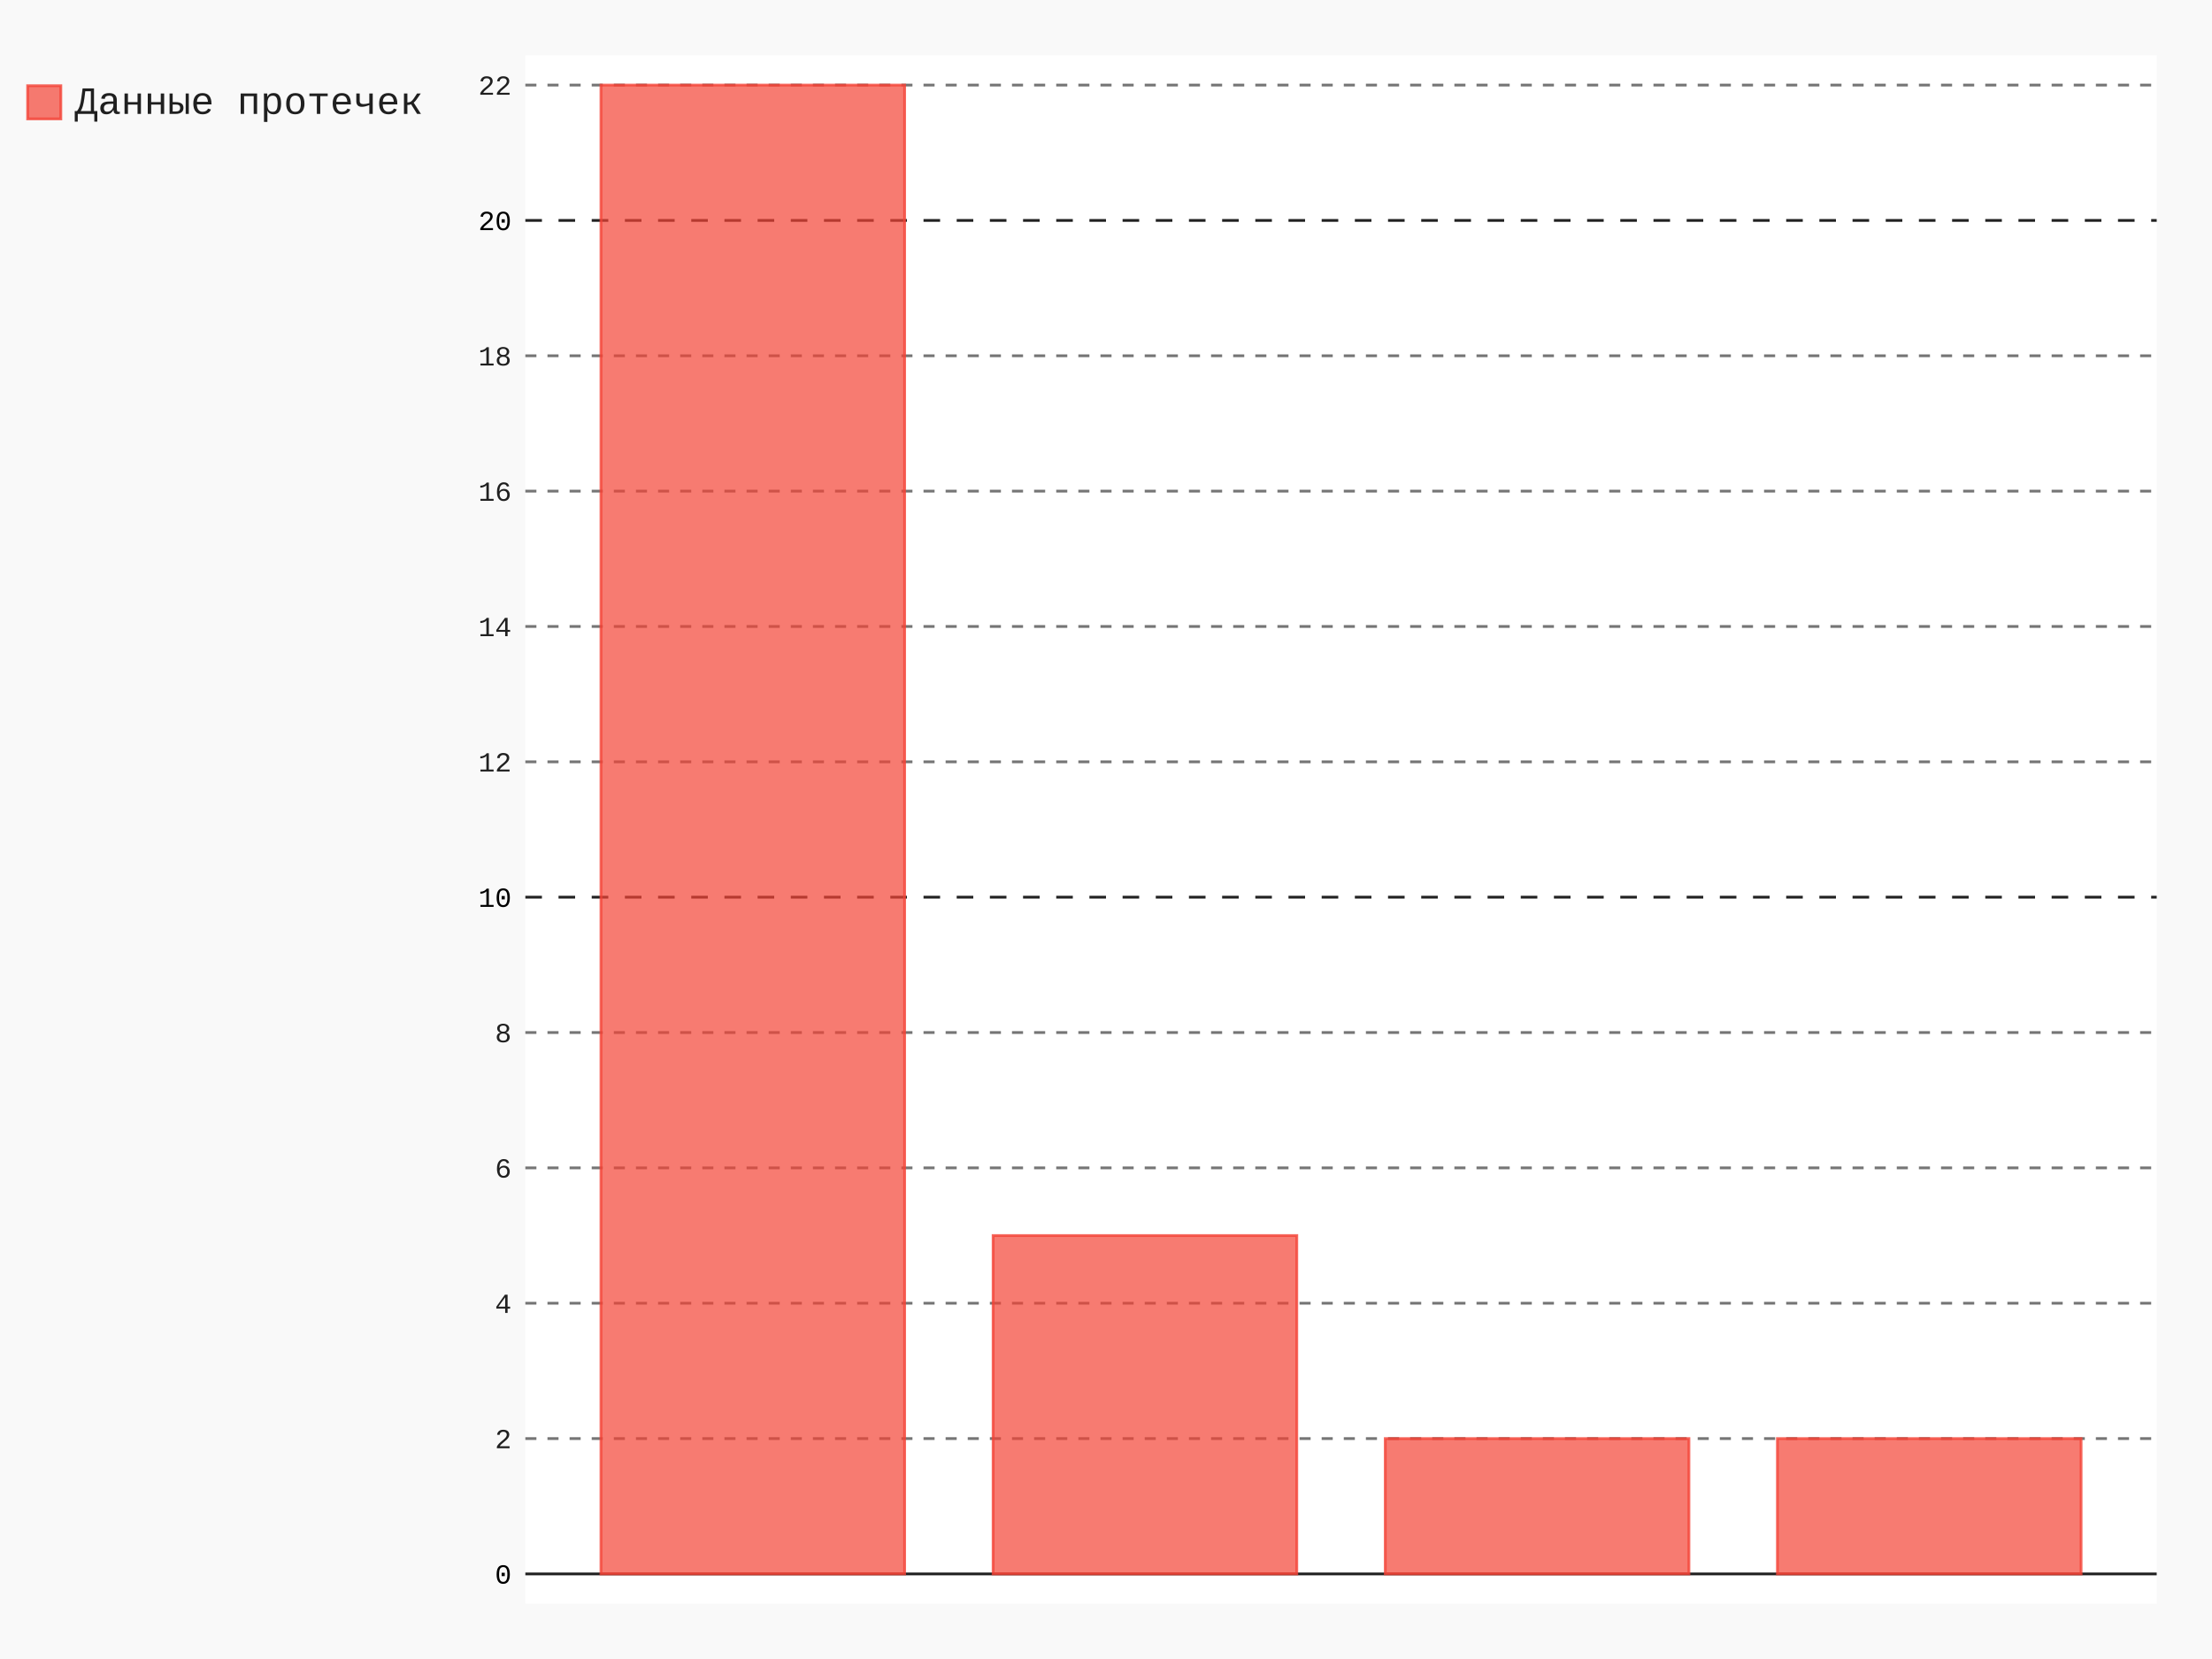
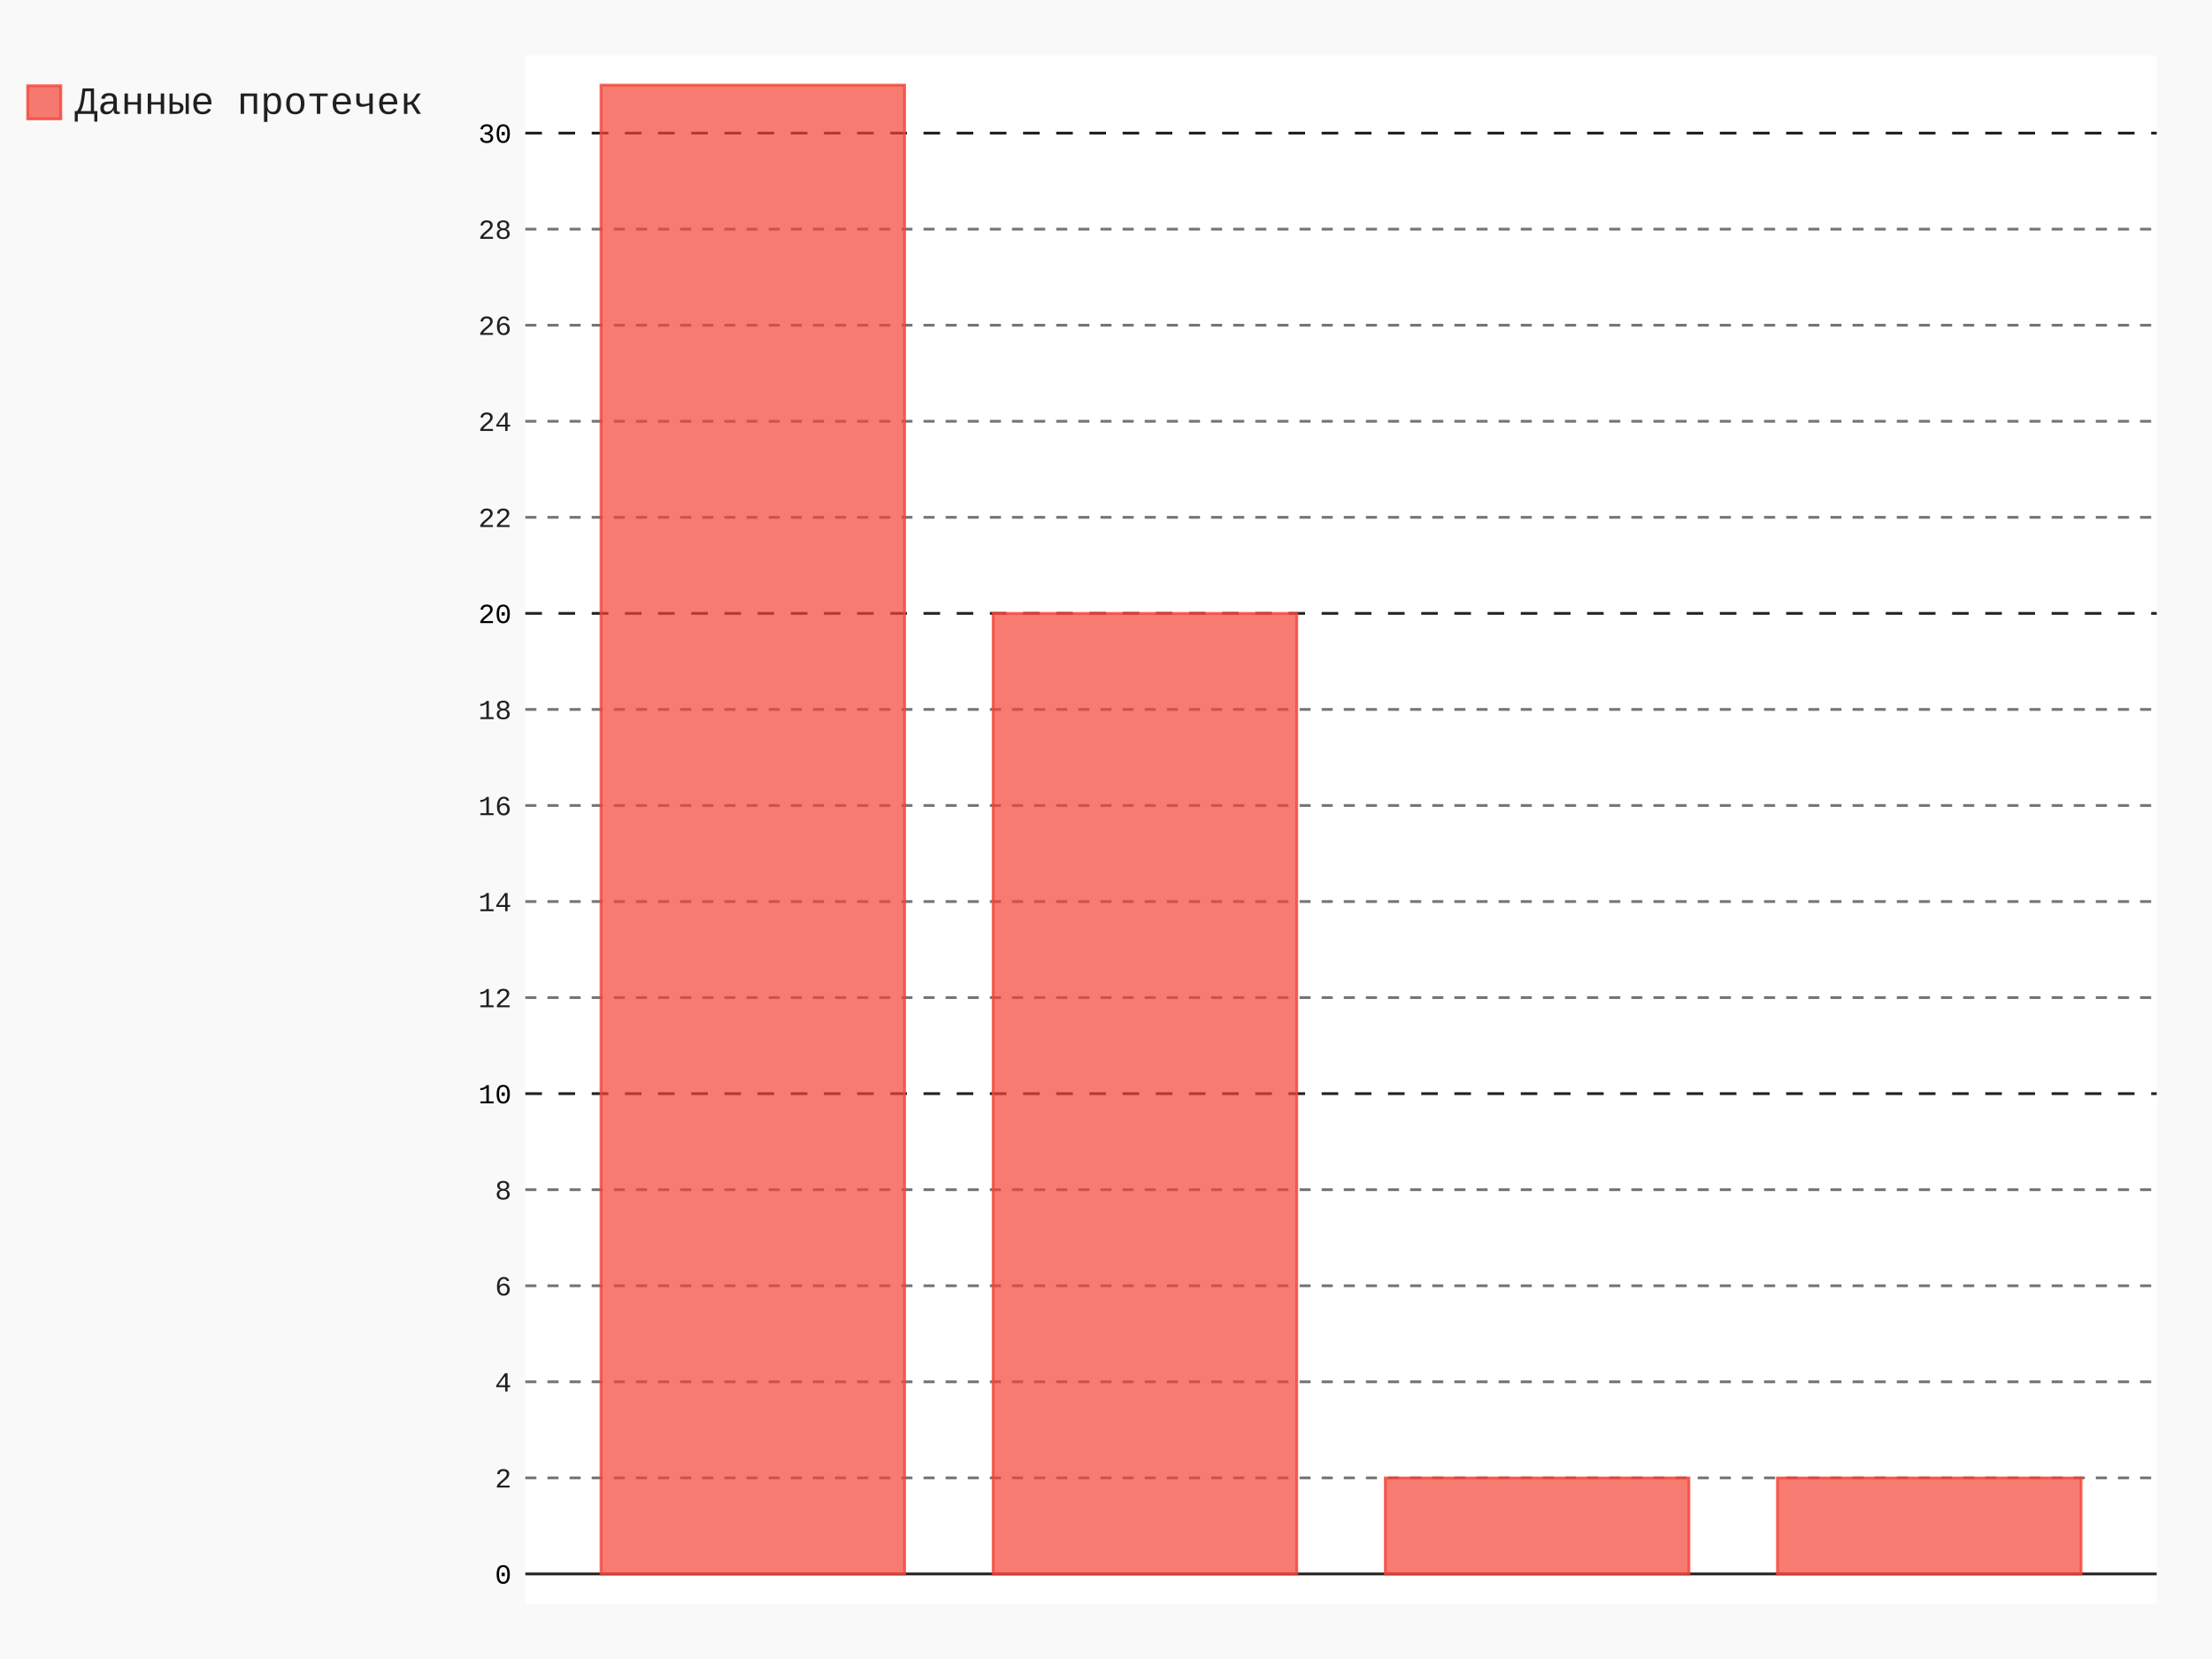
- <svg xmlns="http://www.w3.org/2000/svg" id="chart-1819ff03-fd95-4da6-b805-2a7fd724b83f" class="pygal-chart" viewBox="0 0 800 600">
+ <svg xmlns="http://www.w3.org/2000/svg" id="chart-11449ec1-5b5b-4e83-803f-ec2981e6744f" class="pygal-chart" viewBox="0 0 800 600">
  <defs>
-     <style type="text/css">#chart-1819ff03-fd95-4da6-b805-2a7fd724b83f{-webkit-user-select:none;-webkit-font-smoothing:antialiased;font-family:Consolas,"Liberation Mono",Menlo,Courier,monospace}#chart-1819ff03-fd95-4da6-b805-2a7fd724b83f .title{font-family:Consolas,"Liberation Mono",Menlo,Courier,monospace;font-size:16px}#chart-1819ff03-fd95-4da6-b805-2a7fd724b83f .legends .legend text{font-family:Consolas,"Liberation Mono",Menlo,Courier,monospace;font-size:14px}#chart-1819ff03-fd95-4da6-b805-2a7fd724b83f .axis text{font-family:Consolas,"Liberation Mono",Menlo,Courier,monospace;font-size:10px}#chart-1819ff03-fd95-4da6-b805-2a7fd724b83f .axis text.major{font-family:Consolas,"Liberation Mono",Menlo,Courier,monospace;font-size:10px}#chart-1819ff03-fd95-4da6-b805-2a7fd724b83f .text-overlay text.value{font-family:Consolas,"Liberation Mono",Menlo,Courier,monospace;font-size:16px}#chart-1819ff03-fd95-4da6-b805-2a7fd724b83f .text-overlay text.label{font-family:Consolas,"Liberation Mono",Menlo,Courier,monospace;font-size:10px}#chart-1819ff03-fd95-4da6-b805-2a7fd724b83f .tooltip{font-family:Consolas,"Liberation Mono",Menlo,Courier,monospace;font-size:14px}#chart-1819ff03-fd95-4da6-b805-2a7fd724b83f text.no_data{font-family:Consolas,"Liberation Mono",Menlo,Courier,monospace;font-size:64px}
- #chart-1819ff03-fd95-4da6-b805-2a7fd724b83f{background-color:rgba(249,249,249,1)}#chart-1819ff03-fd95-4da6-b805-2a7fd724b83f path,#chart-1819ff03-fd95-4da6-b805-2a7fd724b83f line,#chart-1819ff03-fd95-4da6-b805-2a7fd724b83f rect,#chart-1819ff03-fd95-4da6-b805-2a7fd724b83f circle{-webkit-transition:150ms;-moz-transition:150ms;transition:150ms}#chart-1819ff03-fd95-4da6-b805-2a7fd724b83f .graph &gt; .background{fill:rgba(249,249,249,1)}#chart-1819ff03-fd95-4da6-b805-2a7fd724b83f .plot &gt; .background{fill:rgba(255,255,255,1)}#chart-1819ff03-fd95-4da6-b805-2a7fd724b83f .graph{fill:rgba(0,0,0,.87)}#chart-1819ff03-fd95-4da6-b805-2a7fd724b83f text.no_data{fill:rgba(0,0,0,1)}#chart-1819ff03-fd95-4da6-b805-2a7fd724b83f .title{fill:rgba(0,0,0,1)}#chart-1819ff03-fd95-4da6-b805-2a7fd724b83f .legends .legend text{fill:rgba(0,0,0,.87)}#chart-1819ff03-fd95-4da6-b805-2a7fd724b83f .legends .legend:hover text{fill:rgba(0,0,0,1)}#chart-1819ff03-fd95-4da6-b805-2a7fd724b83f .axis .line{stroke:rgba(0,0,0,1)}#chart-1819ff03-fd95-4da6-b805-2a7fd724b83f .axis .guide.line{stroke:rgba(0,0,0,.54)}#chart-1819ff03-fd95-4da6-b805-2a7fd724b83f .axis .major.line{stroke:rgba(0,0,0,.87)}#chart-1819ff03-fd95-4da6-b805-2a7fd724b83f .axis text.major{fill:rgba(0,0,0,1)}#chart-1819ff03-fd95-4da6-b805-2a7fd724b83f .axis.y .guides:hover .guide.line,#chart-1819ff03-fd95-4da6-b805-2a7fd724b83f .line-graph .axis.x .guides:hover .guide.line,#chart-1819ff03-fd95-4da6-b805-2a7fd724b83f .stackedline-graph .axis.x .guides:hover .guide.line,#chart-1819ff03-fd95-4da6-b805-2a7fd724b83f .xy-graph .axis.x .guides:hover .guide.line{stroke:rgba(0,0,0,1)}#chart-1819ff03-fd95-4da6-b805-2a7fd724b83f .axis .guides:hover text{fill:rgba(0,0,0,1)}#chart-1819ff03-fd95-4da6-b805-2a7fd724b83f .reactive{fill-opacity:.7;stroke-opacity:.8}#chart-1819ff03-fd95-4da6-b805-2a7fd724b83f .ci{stroke:rgba(0,0,0,.87)}#chart-1819ff03-fd95-4da6-b805-2a7fd724b83f .reactive.active,#chart-1819ff03-fd95-4da6-b805-2a7fd724b83f .active .reactive{fill-opacity:.8;stroke-opacity:.9;stroke-width:4}#chart-1819ff03-fd95-4da6-b805-2a7fd724b83f .ci .reactive.active{stroke-width:1.5}#chart-1819ff03-fd95-4da6-b805-2a7fd724b83f .series text{fill:rgba(0,0,0,1)}#chart-1819ff03-fd95-4da6-b805-2a7fd724b83f .tooltip rect{fill:rgba(255,255,255,1);stroke:rgba(0,0,0,1);-webkit-transition:opacity 150ms;-moz-transition:opacity 150ms;transition:opacity 150ms}#chart-1819ff03-fd95-4da6-b805-2a7fd724b83f .tooltip .label{fill:rgba(0,0,0,.87)}#chart-1819ff03-fd95-4da6-b805-2a7fd724b83f .tooltip .label{fill:rgba(0,0,0,.87)}#chart-1819ff03-fd95-4da6-b805-2a7fd724b83f .tooltip .legend{font-size:.8em;fill:rgba(0,0,0,.54)}#chart-1819ff03-fd95-4da6-b805-2a7fd724b83f .tooltip .x_label{font-size:.6em;fill:rgba(0,0,0,1)}#chart-1819ff03-fd95-4da6-b805-2a7fd724b83f .tooltip .xlink{font-size:.5em;text-decoration:underline}#chart-1819ff03-fd95-4da6-b805-2a7fd724b83f .tooltip .value{font-size:1.5em}#chart-1819ff03-fd95-4da6-b805-2a7fd724b83f .bound{font-size:.5em}#chart-1819ff03-fd95-4da6-b805-2a7fd724b83f .max-value{font-size:.75em;fill:rgba(0,0,0,.54)}#chart-1819ff03-fd95-4da6-b805-2a7fd724b83f .map-element{fill:rgba(255,255,255,1);stroke:rgba(0,0,0,.54) !important}#chart-1819ff03-fd95-4da6-b805-2a7fd724b83f .map-element .reactive{fill-opacity:inherit;stroke-opacity:inherit}#chart-1819ff03-fd95-4da6-b805-2a7fd724b83f .color-0,#chart-1819ff03-fd95-4da6-b805-2a7fd724b83f .color-0 a:visited{stroke:#F44336;fill:#F44336}#chart-1819ff03-fd95-4da6-b805-2a7fd724b83f .text-overlay .color-0 text{fill:black}
- #chart-1819ff03-fd95-4da6-b805-2a7fd724b83f text.no_data{text-anchor:middle}#chart-1819ff03-fd95-4da6-b805-2a7fd724b83f .guide.line{fill:none}#chart-1819ff03-fd95-4da6-b805-2a7fd724b83f .centered{text-anchor:middle}#chart-1819ff03-fd95-4da6-b805-2a7fd724b83f .title{text-anchor:middle}#chart-1819ff03-fd95-4da6-b805-2a7fd724b83f .legends .legend text{fill-opacity:1}#chart-1819ff03-fd95-4da6-b805-2a7fd724b83f .axis.x text{text-anchor:middle}#chart-1819ff03-fd95-4da6-b805-2a7fd724b83f .axis.x:not(.web) text[transform]{text-anchor:start}#chart-1819ff03-fd95-4da6-b805-2a7fd724b83f .axis.x:not(.web) text[transform].backwards{text-anchor:end}#chart-1819ff03-fd95-4da6-b805-2a7fd724b83f .axis.y text{text-anchor:end}#chart-1819ff03-fd95-4da6-b805-2a7fd724b83f .axis.y text[transform].backwards{text-anchor:start}#chart-1819ff03-fd95-4da6-b805-2a7fd724b83f .axis.y2 text{text-anchor:start}#chart-1819ff03-fd95-4da6-b805-2a7fd724b83f .axis.y2 text[transform].backwards{text-anchor:end}#chart-1819ff03-fd95-4da6-b805-2a7fd724b83f .axis .guide.line{stroke-dasharray:4,4}#chart-1819ff03-fd95-4da6-b805-2a7fd724b83f .axis .major.guide.line{stroke-dasharray:6,6}#chart-1819ff03-fd95-4da6-b805-2a7fd724b83f .horizontal .axis.y .guide.line,#chart-1819ff03-fd95-4da6-b805-2a7fd724b83f .horizontal .axis.y2 .guide.line,#chart-1819ff03-fd95-4da6-b805-2a7fd724b83f .vertical .axis.x .guide.line{opacity:0}#chart-1819ff03-fd95-4da6-b805-2a7fd724b83f .horizontal .axis.always_show .guide.line,#chart-1819ff03-fd95-4da6-b805-2a7fd724b83f .vertical .axis.always_show .guide.line{opacity:1 !important}#chart-1819ff03-fd95-4da6-b805-2a7fd724b83f .axis.y .guides:hover .guide.line,#chart-1819ff03-fd95-4da6-b805-2a7fd724b83f .axis.y2 .guides:hover .guide.line,#chart-1819ff03-fd95-4da6-b805-2a7fd724b83f .axis.x .guides:hover .guide.line{opacity:1}#chart-1819ff03-fd95-4da6-b805-2a7fd724b83f .axis .guides:hover text{opacity:1}#chart-1819ff03-fd95-4da6-b805-2a7fd724b83f .nofill{fill:none}#chart-1819ff03-fd95-4da6-b805-2a7fd724b83f .subtle-fill{fill-opacity:.2}#chart-1819ff03-fd95-4da6-b805-2a7fd724b83f .dot{stroke-width:1px;fill-opacity:1}#chart-1819ff03-fd95-4da6-b805-2a7fd724b83f .dot.active{stroke-width:5px}#chart-1819ff03-fd95-4da6-b805-2a7fd724b83f .dot.negative{fill:transparent}#chart-1819ff03-fd95-4da6-b805-2a7fd724b83f text,#chart-1819ff03-fd95-4da6-b805-2a7fd724b83f tspan{stroke:none !important}#chart-1819ff03-fd95-4da6-b805-2a7fd724b83f .series text.active{opacity:1}#chart-1819ff03-fd95-4da6-b805-2a7fd724b83f .tooltip rect{fill-opacity:.95;stroke-width:.5}#chart-1819ff03-fd95-4da6-b805-2a7fd724b83f .tooltip text{fill-opacity:1}#chart-1819ff03-fd95-4da6-b805-2a7fd724b83f .showable{visibility:hidden}#chart-1819ff03-fd95-4da6-b805-2a7fd724b83f .showable.shown{visibility:visible}#chart-1819ff03-fd95-4da6-b805-2a7fd724b83f .gauge-background{fill:rgba(229,229,229,1);stroke:none}#chart-1819ff03-fd95-4da6-b805-2a7fd724b83f .bg-lines{stroke:rgba(249,249,249,1);stroke-width:2px}</style>
+     <style type="text/css">#chart-11449ec1-5b5b-4e83-803f-ec2981e6744f{-webkit-user-select:none;-webkit-font-smoothing:antialiased;font-family:Consolas,"Liberation Mono",Menlo,Courier,monospace}#chart-11449ec1-5b5b-4e83-803f-ec2981e6744f .title{font-family:Consolas,"Liberation Mono",Menlo,Courier,monospace;font-size:16px}#chart-11449ec1-5b5b-4e83-803f-ec2981e6744f .legends .legend text{font-family:Consolas,"Liberation Mono",Menlo,Courier,monospace;font-size:14px}#chart-11449ec1-5b5b-4e83-803f-ec2981e6744f .axis text{font-family:Consolas,"Liberation Mono",Menlo,Courier,monospace;font-size:10px}#chart-11449ec1-5b5b-4e83-803f-ec2981e6744f .axis text.major{font-family:Consolas,"Liberation Mono",Menlo,Courier,monospace;font-size:10px}#chart-11449ec1-5b5b-4e83-803f-ec2981e6744f .text-overlay text.value{font-family:Consolas,"Liberation Mono",Menlo,Courier,monospace;font-size:16px}#chart-11449ec1-5b5b-4e83-803f-ec2981e6744f .text-overlay text.label{font-family:Consolas,"Liberation Mono",Menlo,Courier,monospace;font-size:10px}#chart-11449ec1-5b5b-4e83-803f-ec2981e6744f .tooltip{font-family:Consolas,"Liberation Mono",Menlo,Courier,monospace;font-size:14px}#chart-11449ec1-5b5b-4e83-803f-ec2981e6744f text.no_data{font-family:Consolas,"Liberation Mono",Menlo,Courier,monospace;font-size:64px}
+ #chart-11449ec1-5b5b-4e83-803f-ec2981e6744f{background-color:rgba(249,249,249,1)}#chart-11449ec1-5b5b-4e83-803f-ec2981e6744f path,#chart-11449ec1-5b5b-4e83-803f-ec2981e6744f line,#chart-11449ec1-5b5b-4e83-803f-ec2981e6744f rect,#chart-11449ec1-5b5b-4e83-803f-ec2981e6744f circle{-webkit-transition:150ms;-moz-transition:150ms;transition:150ms}#chart-11449ec1-5b5b-4e83-803f-ec2981e6744f .graph &gt; .background{fill:rgba(249,249,249,1)}#chart-11449ec1-5b5b-4e83-803f-ec2981e6744f .plot &gt; .background{fill:rgba(255,255,255,1)}#chart-11449ec1-5b5b-4e83-803f-ec2981e6744f .graph{fill:rgba(0,0,0,.87)}#chart-11449ec1-5b5b-4e83-803f-ec2981e6744f text.no_data{fill:rgba(0,0,0,1)}#chart-11449ec1-5b5b-4e83-803f-ec2981e6744f .title{fill:rgba(0,0,0,1)}#chart-11449ec1-5b5b-4e83-803f-ec2981e6744f .legends .legend text{fill:rgba(0,0,0,.87)}#chart-11449ec1-5b5b-4e83-803f-ec2981e6744f .legends .legend:hover text{fill:rgba(0,0,0,1)}#chart-11449ec1-5b5b-4e83-803f-ec2981e6744f .axis .line{stroke:rgba(0,0,0,1)}#chart-11449ec1-5b5b-4e83-803f-ec2981e6744f .axis .guide.line{stroke:rgba(0,0,0,.54)}#chart-11449ec1-5b5b-4e83-803f-ec2981e6744f .axis .major.line{stroke:rgba(0,0,0,.87)}#chart-11449ec1-5b5b-4e83-803f-ec2981e6744f .axis text.major{fill:rgba(0,0,0,1)}#chart-11449ec1-5b5b-4e83-803f-ec2981e6744f .axis.y .guides:hover .guide.line,#chart-11449ec1-5b5b-4e83-803f-ec2981e6744f .line-graph .axis.x .guides:hover .guide.line,#chart-11449ec1-5b5b-4e83-803f-ec2981e6744f .stackedline-graph .axis.x .guides:hover .guide.line,#chart-11449ec1-5b5b-4e83-803f-ec2981e6744f .xy-graph .axis.x .guides:hover .guide.line{stroke:rgba(0,0,0,1)}#chart-11449ec1-5b5b-4e83-803f-ec2981e6744f .axis .guides:hover text{fill:rgba(0,0,0,1)}#chart-11449ec1-5b5b-4e83-803f-ec2981e6744f .reactive{fill-opacity:.7;stroke-opacity:.8}#chart-11449ec1-5b5b-4e83-803f-ec2981e6744f .ci{stroke:rgba(0,0,0,.87)}#chart-11449ec1-5b5b-4e83-803f-ec2981e6744f .reactive.active,#chart-11449ec1-5b5b-4e83-803f-ec2981e6744f .active .reactive{fill-opacity:.8;stroke-opacity:.9;stroke-width:4}#chart-11449ec1-5b5b-4e83-803f-ec2981e6744f .ci .reactive.active{stroke-width:1.5}#chart-11449ec1-5b5b-4e83-803f-ec2981e6744f .series text{fill:rgba(0,0,0,1)}#chart-11449ec1-5b5b-4e83-803f-ec2981e6744f .tooltip rect{fill:rgba(255,255,255,1);stroke:rgba(0,0,0,1);-webkit-transition:opacity 150ms;-moz-transition:opacity 150ms;transition:opacity 150ms}#chart-11449ec1-5b5b-4e83-803f-ec2981e6744f .tooltip .label{fill:rgba(0,0,0,.87)}#chart-11449ec1-5b5b-4e83-803f-ec2981e6744f .tooltip .label{fill:rgba(0,0,0,.87)}#chart-11449ec1-5b5b-4e83-803f-ec2981e6744f .tooltip .legend{font-size:.8em;fill:rgba(0,0,0,.54)}#chart-11449ec1-5b5b-4e83-803f-ec2981e6744f .tooltip .x_label{font-size:.6em;fill:rgba(0,0,0,1)}#chart-11449ec1-5b5b-4e83-803f-ec2981e6744f .tooltip .xlink{font-size:.5em;text-decoration:underline}#chart-11449ec1-5b5b-4e83-803f-ec2981e6744f .tooltip .value{font-size:1.5em}#chart-11449ec1-5b5b-4e83-803f-ec2981e6744f .bound{font-size:.5em}#chart-11449ec1-5b5b-4e83-803f-ec2981e6744f .max-value{font-size:.75em;fill:rgba(0,0,0,.54)}#chart-11449ec1-5b5b-4e83-803f-ec2981e6744f .map-element{fill:rgba(255,255,255,1);stroke:rgba(0,0,0,.54) !important}#chart-11449ec1-5b5b-4e83-803f-ec2981e6744f .map-element .reactive{fill-opacity:inherit;stroke-opacity:inherit}#chart-11449ec1-5b5b-4e83-803f-ec2981e6744f .color-0,#chart-11449ec1-5b5b-4e83-803f-ec2981e6744f .color-0 a:visited{stroke:#F44336;fill:#F44336}#chart-11449ec1-5b5b-4e83-803f-ec2981e6744f .text-overlay .color-0 text{fill:black}
+ #chart-11449ec1-5b5b-4e83-803f-ec2981e6744f text.no_data{text-anchor:middle}#chart-11449ec1-5b5b-4e83-803f-ec2981e6744f .guide.line{fill:none}#chart-11449ec1-5b5b-4e83-803f-ec2981e6744f .centered{text-anchor:middle}#chart-11449ec1-5b5b-4e83-803f-ec2981e6744f .title{text-anchor:middle}#chart-11449ec1-5b5b-4e83-803f-ec2981e6744f .legends .legend text{fill-opacity:1}#chart-11449ec1-5b5b-4e83-803f-ec2981e6744f .axis.x text{text-anchor:middle}#chart-11449ec1-5b5b-4e83-803f-ec2981e6744f .axis.x:not(.web) text[transform]{text-anchor:start}#chart-11449ec1-5b5b-4e83-803f-ec2981e6744f .axis.x:not(.web) text[transform].backwards{text-anchor:end}#chart-11449ec1-5b5b-4e83-803f-ec2981e6744f .axis.y text{text-anchor:end}#chart-11449ec1-5b5b-4e83-803f-ec2981e6744f .axis.y text[transform].backwards{text-anchor:start}#chart-11449ec1-5b5b-4e83-803f-ec2981e6744f .axis.y2 text{text-anchor:start}#chart-11449ec1-5b5b-4e83-803f-ec2981e6744f .axis.y2 text[transform].backwards{text-anchor:end}#chart-11449ec1-5b5b-4e83-803f-ec2981e6744f .axis .guide.line{stroke-dasharray:4,4}#chart-11449ec1-5b5b-4e83-803f-ec2981e6744f .axis .major.guide.line{stroke-dasharray:6,6}#chart-11449ec1-5b5b-4e83-803f-ec2981e6744f .horizontal .axis.y .guide.line,#chart-11449ec1-5b5b-4e83-803f-ec2981e6744f .horizontal .axis.y2 .guide.line,#chart-11449ec1-5b5b-4e83-803f-ec2981e6744f .vertical .axis.x .guide.line{opacity:0}#chart-11449ec1-5b5b-4e83-803f-ec2981e6744f .horizontal .axis.always_show .guide.line,#chart-11449ec1-5b5b-4e83-803f-ec2981e6744f .vertical .axis.always_show .guide.line{opacity:1 !important}#chart-11449ec1-5b5b-4e83-803f-ec2981e6744f .axis.y .guides:hover .guide.line,#chart-11449ec1-5b5b-4e83-803f-ec2981e6744f .axis.y2 .guides:hover .guide.line,#chart-11449ec1-5b5b-4e83-803f-ec2981e6744f .axis.x .guides:hover .guide.line{opacity:1}#chart-11449ec1-5b5b-4e83-803f-ec2981e6744f .axis .guides:hover text{opacity:1}#chart-11449ec1-5b5b-4e83-803f-ec2981e6744f .nofill{fill:none}#chart-11449ec1-5b5b-4e83-803f-ec2981e6744f .subtle-fill{fill-opacity:.2}#chart-11449ec1-5b5b-4e83-803f-ec2981e6744f .dot{stroke-width:1px;fill-opacity:1}#chart-11449ec1-5b5b-4e83-803f-ec2981e6744f .dot.active{stroke-width:5px}#chart-11449ec1-5b5b-4e83-803f-ec2981e6744f .dot.negative{fill:transparent}#chart-11449ec1-5b5b-4e83-803f-ec2981e6744f text,#chart-11449ec1-5b5b-4e83-803f-ec2981e6744f tspan{stroke:none !important}#chart-11449ec1-5b5b-4e83-803f-ec2981e6744f .series text.active{opacity:1}#chart-11449ec1-5b5b-4e83-803f-ec2981e6744f .tooltip rect{fill-opacity:.95;stroke-width:.5}#chart-11449ec1-5b5b-4e83-803f-ec2981e6744f .tooltip text{fill-opacity:1}#chart-11449ec1-5b5b-4e83-803f-ec2981e6744f .showable{visibility:hidden}#chart-11449ec1-5b5b-4e83-803f-ec2981e6744f .showable.shown{visibility:visible}#chart-11449ec1-5b5b-4e83-803f-ec2981e6744f .gauge-background{fill:rgba(229,229,229,1);stroke:none}#chart-11449ec1-5b5b-4e83-803f-ec2981e6744f .bg-lines{stroke:rgba(249,249,249,1);stroke-width:2px}</style>
  </defs>
  <g class="graph bar-graph vertical">
    <rect x="0" y="0" width="800" height="600" class="background" />
    <g transform="translate(190, 20)" class="plot">
      <rect x="0" y="0" width="590.0" height="560" class="background" />
      <g class="axis y always_show">
        <g class="guides">
          <path d="M0 549.231 h590" class="axis major line" />
          <text x="-5" y="552.731" class="major">0</text>
        </g>
        <g class="guides">
-           <path d="M0 500.28 h590" class="guide line" />
-           <text x="-5" y="503.78" class="">2</text>
+           <path d="M0 514.491 h590" class="guide line" />
+           <text x="-5" y="517.991" class="">2</text>
        </g>
        <g class="guides">
-           <path d="M0 451.329 h590" class="guide line" />
-           <text x="-5" y="454.829" class="">4</text>
+           <path d="M0 479.752 h590" class="guide line" />
+           <text x="-5" y="483.252" class="">4</text>
        </g>
        <g class="guides">
-           <path d="M0 402.378 h590" class="guide line" />
-           <text x="-5" y="405.878" class="">6</text>
+           <path d="M0 445.012 h590" class="guide line" />
+           <text x="-5" y="448.512" class="">6</text>
        </g>
        <g class="guides">
-           <path d="M0 353.427 h590" class="guide line" />
-           <text x="-5" y="356.927" class="">8</text>
+           <path d="M0 410.273 h590" class="guide line" />
+           <text x="-5" y="413.773" class="">8</text>
        </g>
        <g class="guides">
-           <path d="M0 304.476 h590" class="major guide line" />
-           <text x="-5" y="307.976" class="major">10</text>
+           <path d="M0 375.533 h590" class="major guide line" />
+           <text x="-5" y="379.033" class="major">10</text>
        </g>
        <g class="guides">
-           <path d="M0 255.524 h590" class="guide line" />
-           <text x="-5" y="259.024" class="">12</text>
+           <path d="M0 340.794 h590" class="guide line" />
+           <text x="-5" y="344.294" class="">12</text>
        </g>
        <g class="guides">
-           <path d="M0 206.573 h590" class="guide line" />
-           <text x="-5" y="210.073" class="">14</text>
+           <path d="M0 306.055 h590" class="guide line" />
+           <text x="-5" y="309.555" class="">14</text>
        </g>
        <g class="guides">
-           <path d="M0 157.622 h590" class="guide line" />
-           <text x="-5" y="161.122" class="">16</text>
+           <path d="M0 271.315 h590" class="guide line" />
+           <text x="-5" y="274.815" class="">16</text>
        </g>
        <g class="guides">
-           <path d="M0 108.671 h590" class="guide line" />
-           <text x="-5" y="112.171" class="">18</text>
+           <path d="M0 236.576 h590" class="guide line" />
+           <text x="-5" y="240.076" class="">18</text>
        </g>
        <g class="guides">
-           <path d="M0 59.72 h590" class="major guide line" />
-           <text x="-5" y="63.22" class="major">20</text>
+           <path d="M0 201.836 h590" class="major guide line" />
+           <text x="-5" y="205.336" class="major">20</text>
        </g>
        <g class="guides">
-           <path d="M0 10.769 h590" class="guide line" />
-           <text x="-5" y="14.269" class="">22</text>
+           <path d="M0 167.097 h590" class="guide line" />
+           <text x="-5" y="170.597" class="">22</text>
+         </g>
+         <g class="guides">
+           <path d="M0 132.357 h590" class="guide line" />
+           <text x="-5" y="135.857" class="">24</text>
+         </g>
+         <g class="guides">
+           <path d="M0 97.618 h590" class="guide line" />
+           <text x="-5" y="101.118" class="">26</text>
+         </g>
+         <g class="guides">
+           <path d="M0 62.878 h590" class="guide line" />
+           <text x="-5" y="66.378" class="">28</text>
+         </g>
+         <g class="guides">
+           <path d="M0 28.139 h590" class="major guide line" />
+           <text x="-5" y="31.639" class="major">30</text>
        </g>
      </g>
      <g class="series serie-0 color-0">
        <g class="bars">
          <g class="bar">
            <rect x="27.344" y="10.769" rx="0" ry="0" width="109.831" height="538.462" class="rect reactive tooltip-trigger" />
          </g>
          <g class="bar">
-             <rect x="169.171" y="426.853" rx="0" ry="0" width="109.831" height="122.378" class="rect reactive tooltip-trigger" />
+             <rect x="169.171" y="201.836" rx="0" ry="0" width="109.831" height="347.395" class="rect reactive tooltip-trigger" />
          </g>
          <g class="bar">
-             <rect x="310.998" y="500.28" rx="0" ry="0" width="109.831" height="48.951" class="rect reactive tooltip-trigger" />
+             <rect x="310.998" y="514.491" rx="0" ry="0" width="109.831" height="34.739" class="rect reactive tooltip-trigger" />
          </g>
          <g class="bar">
-             <rect x="452.825" y="500.28" rx="0" ry="0" width="109.831" height="48.951" class="rect reactive tooltip-trigger" />
+             <rect x="452.825" y="514.491" rx="0" ry="0" width="109.831" height="34.739" class="rect reactive tooltip-trigger" />
          </g>
        </g>
      </g>
    </g>
    <g class="titles" />
    <g transform="translate(190, 20)" class="plot overlay">
      <g class="series serie-0 color-0" />
    </g>
    <g transform="translate(190, 20)" class="plot text-overlay">
      <g class="series serie-0 color-0" />
    </g>
    <g transform="translate(190, 20)" class="plot tooltip-overlay">
      <g transform="translate(0 0)" style="opacity: 0" class="tooltip">
        <rect rx="0" ry="0" width="0" height="0" class="tooltip-box" />
        <g class="text" />
      </g>
    </g>
    <g transform="translate(10, 30)" class="legends">
      <g id="activate-serie-0" class="legend reactive activate-serie">
        <rect x="0.0" y="1.0" width="12" height="12" class="color-0 reactive" />
        <text x="17.0" y="11.2">Данные протечек</text>
      </g>
    </g>
    <g transform="translate(790, 30)" class="legends" />
  </g>
</svg>
